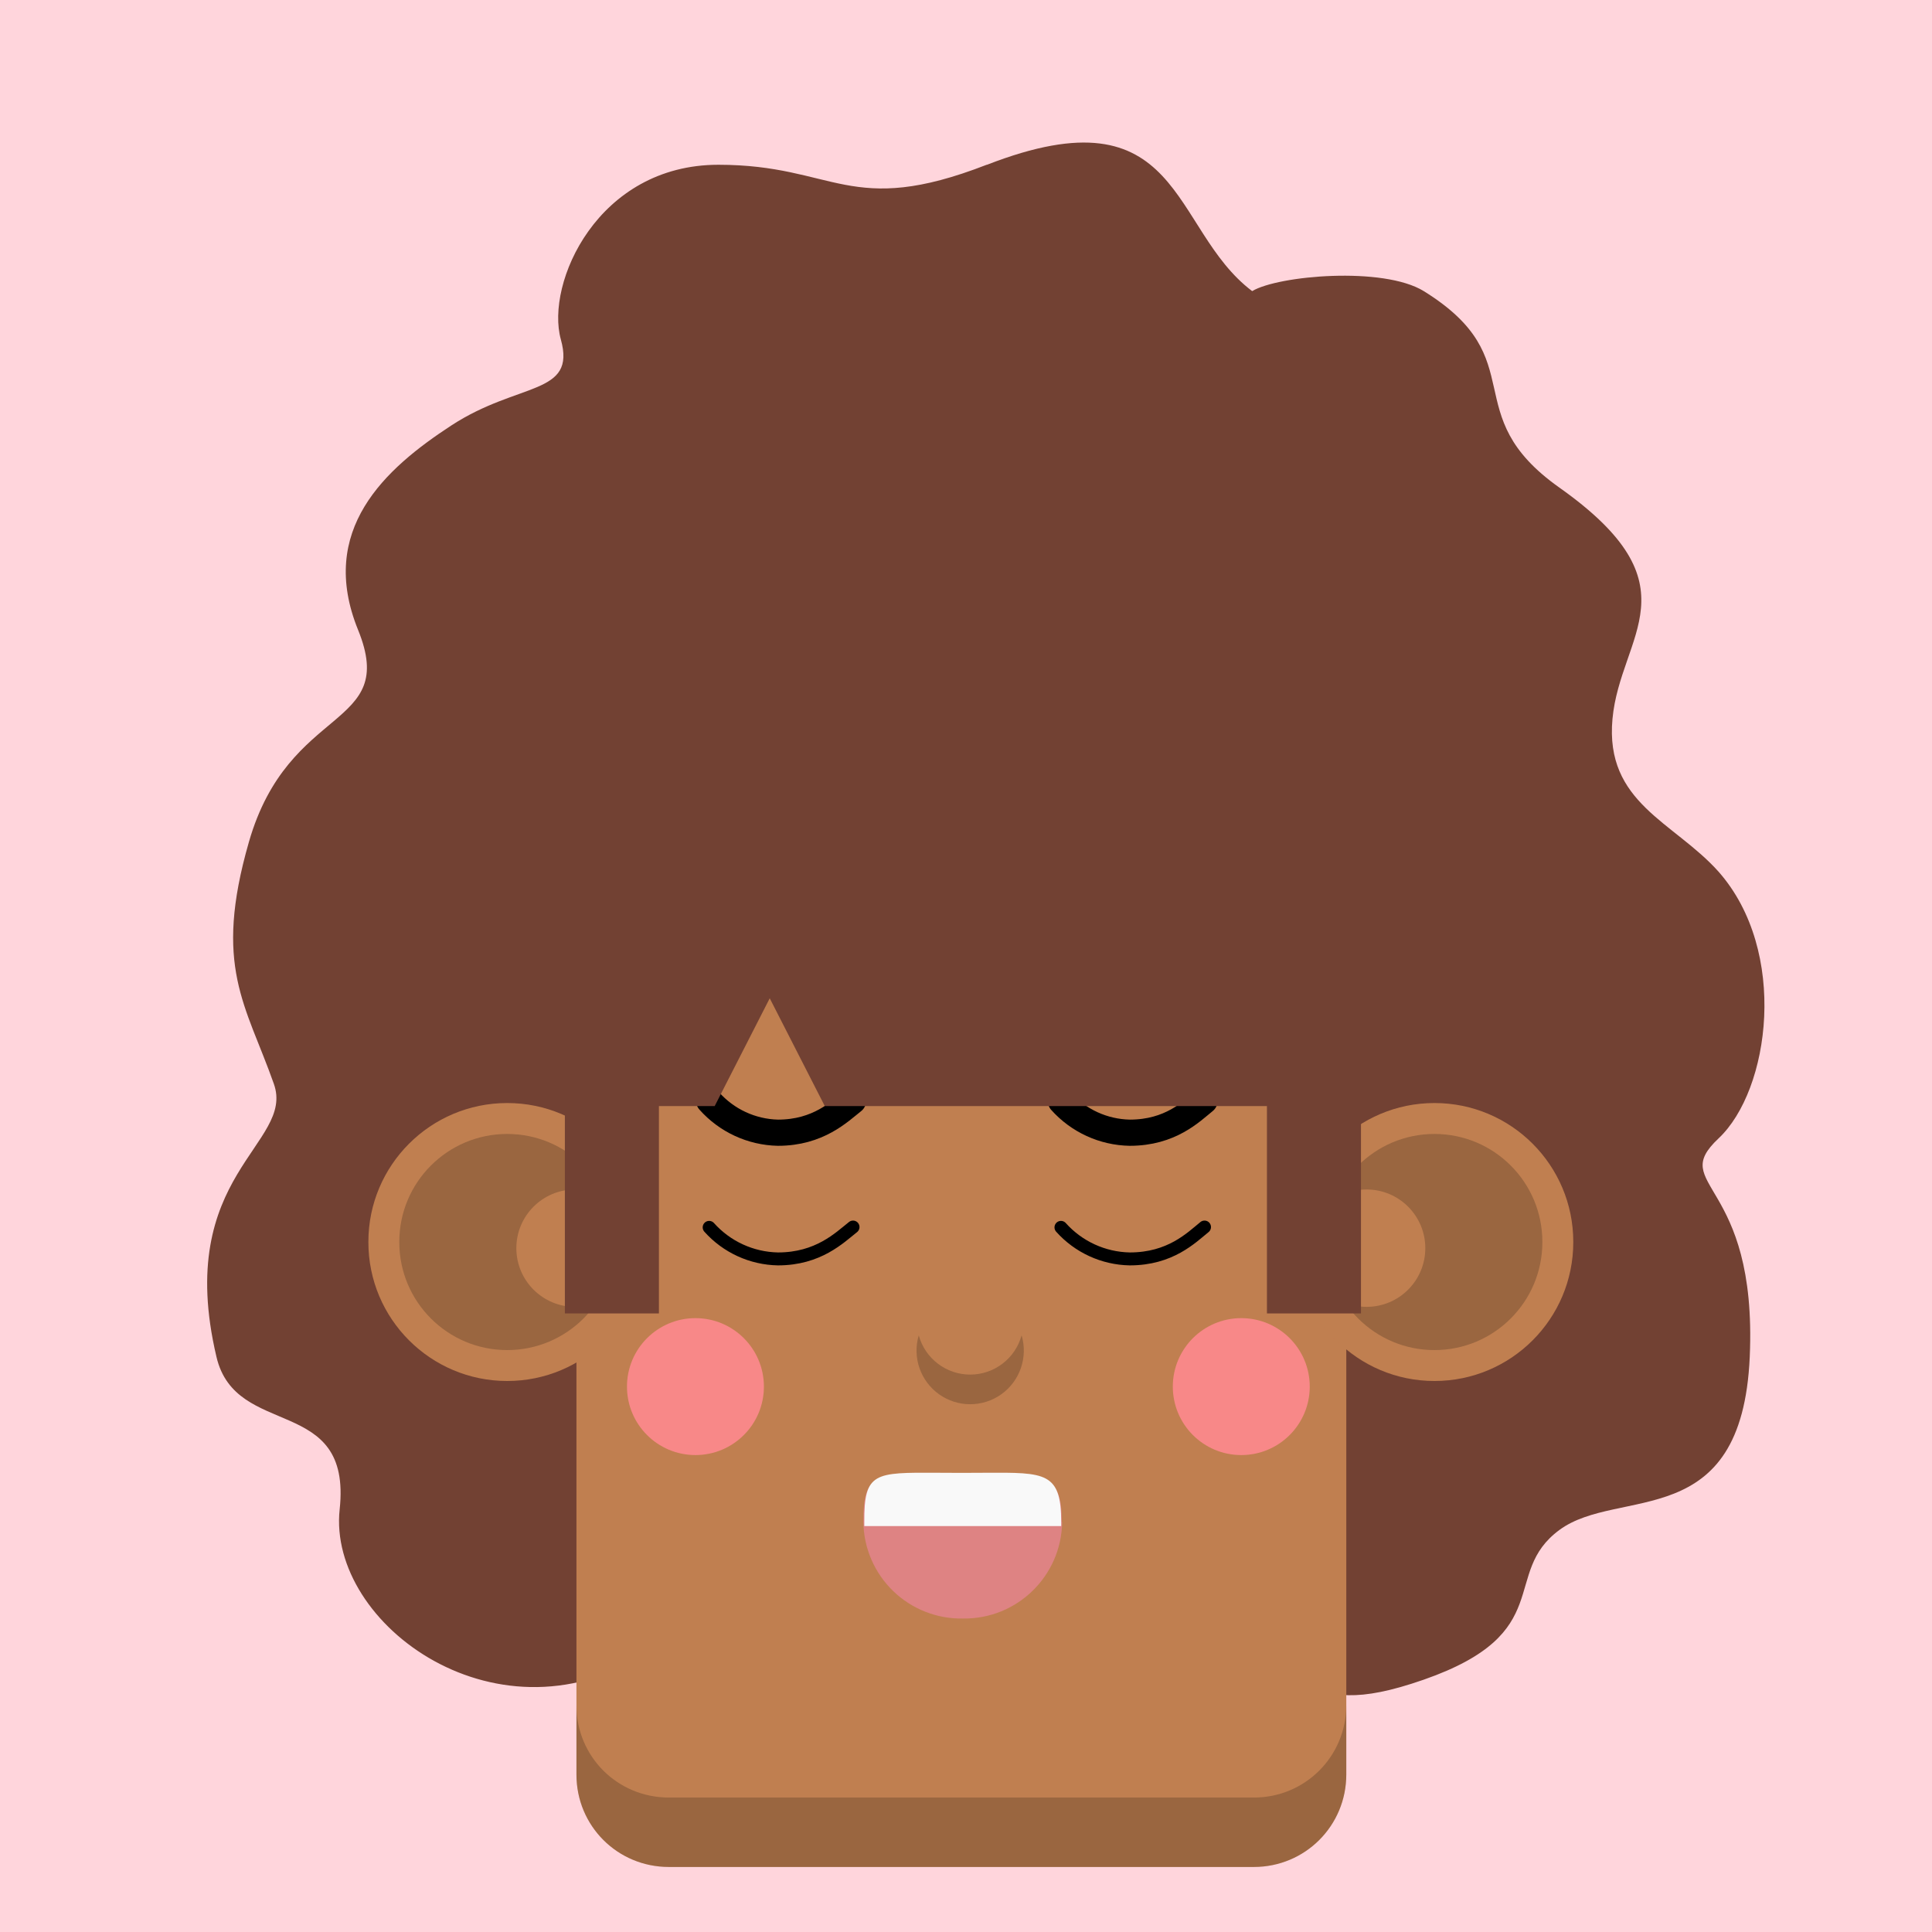
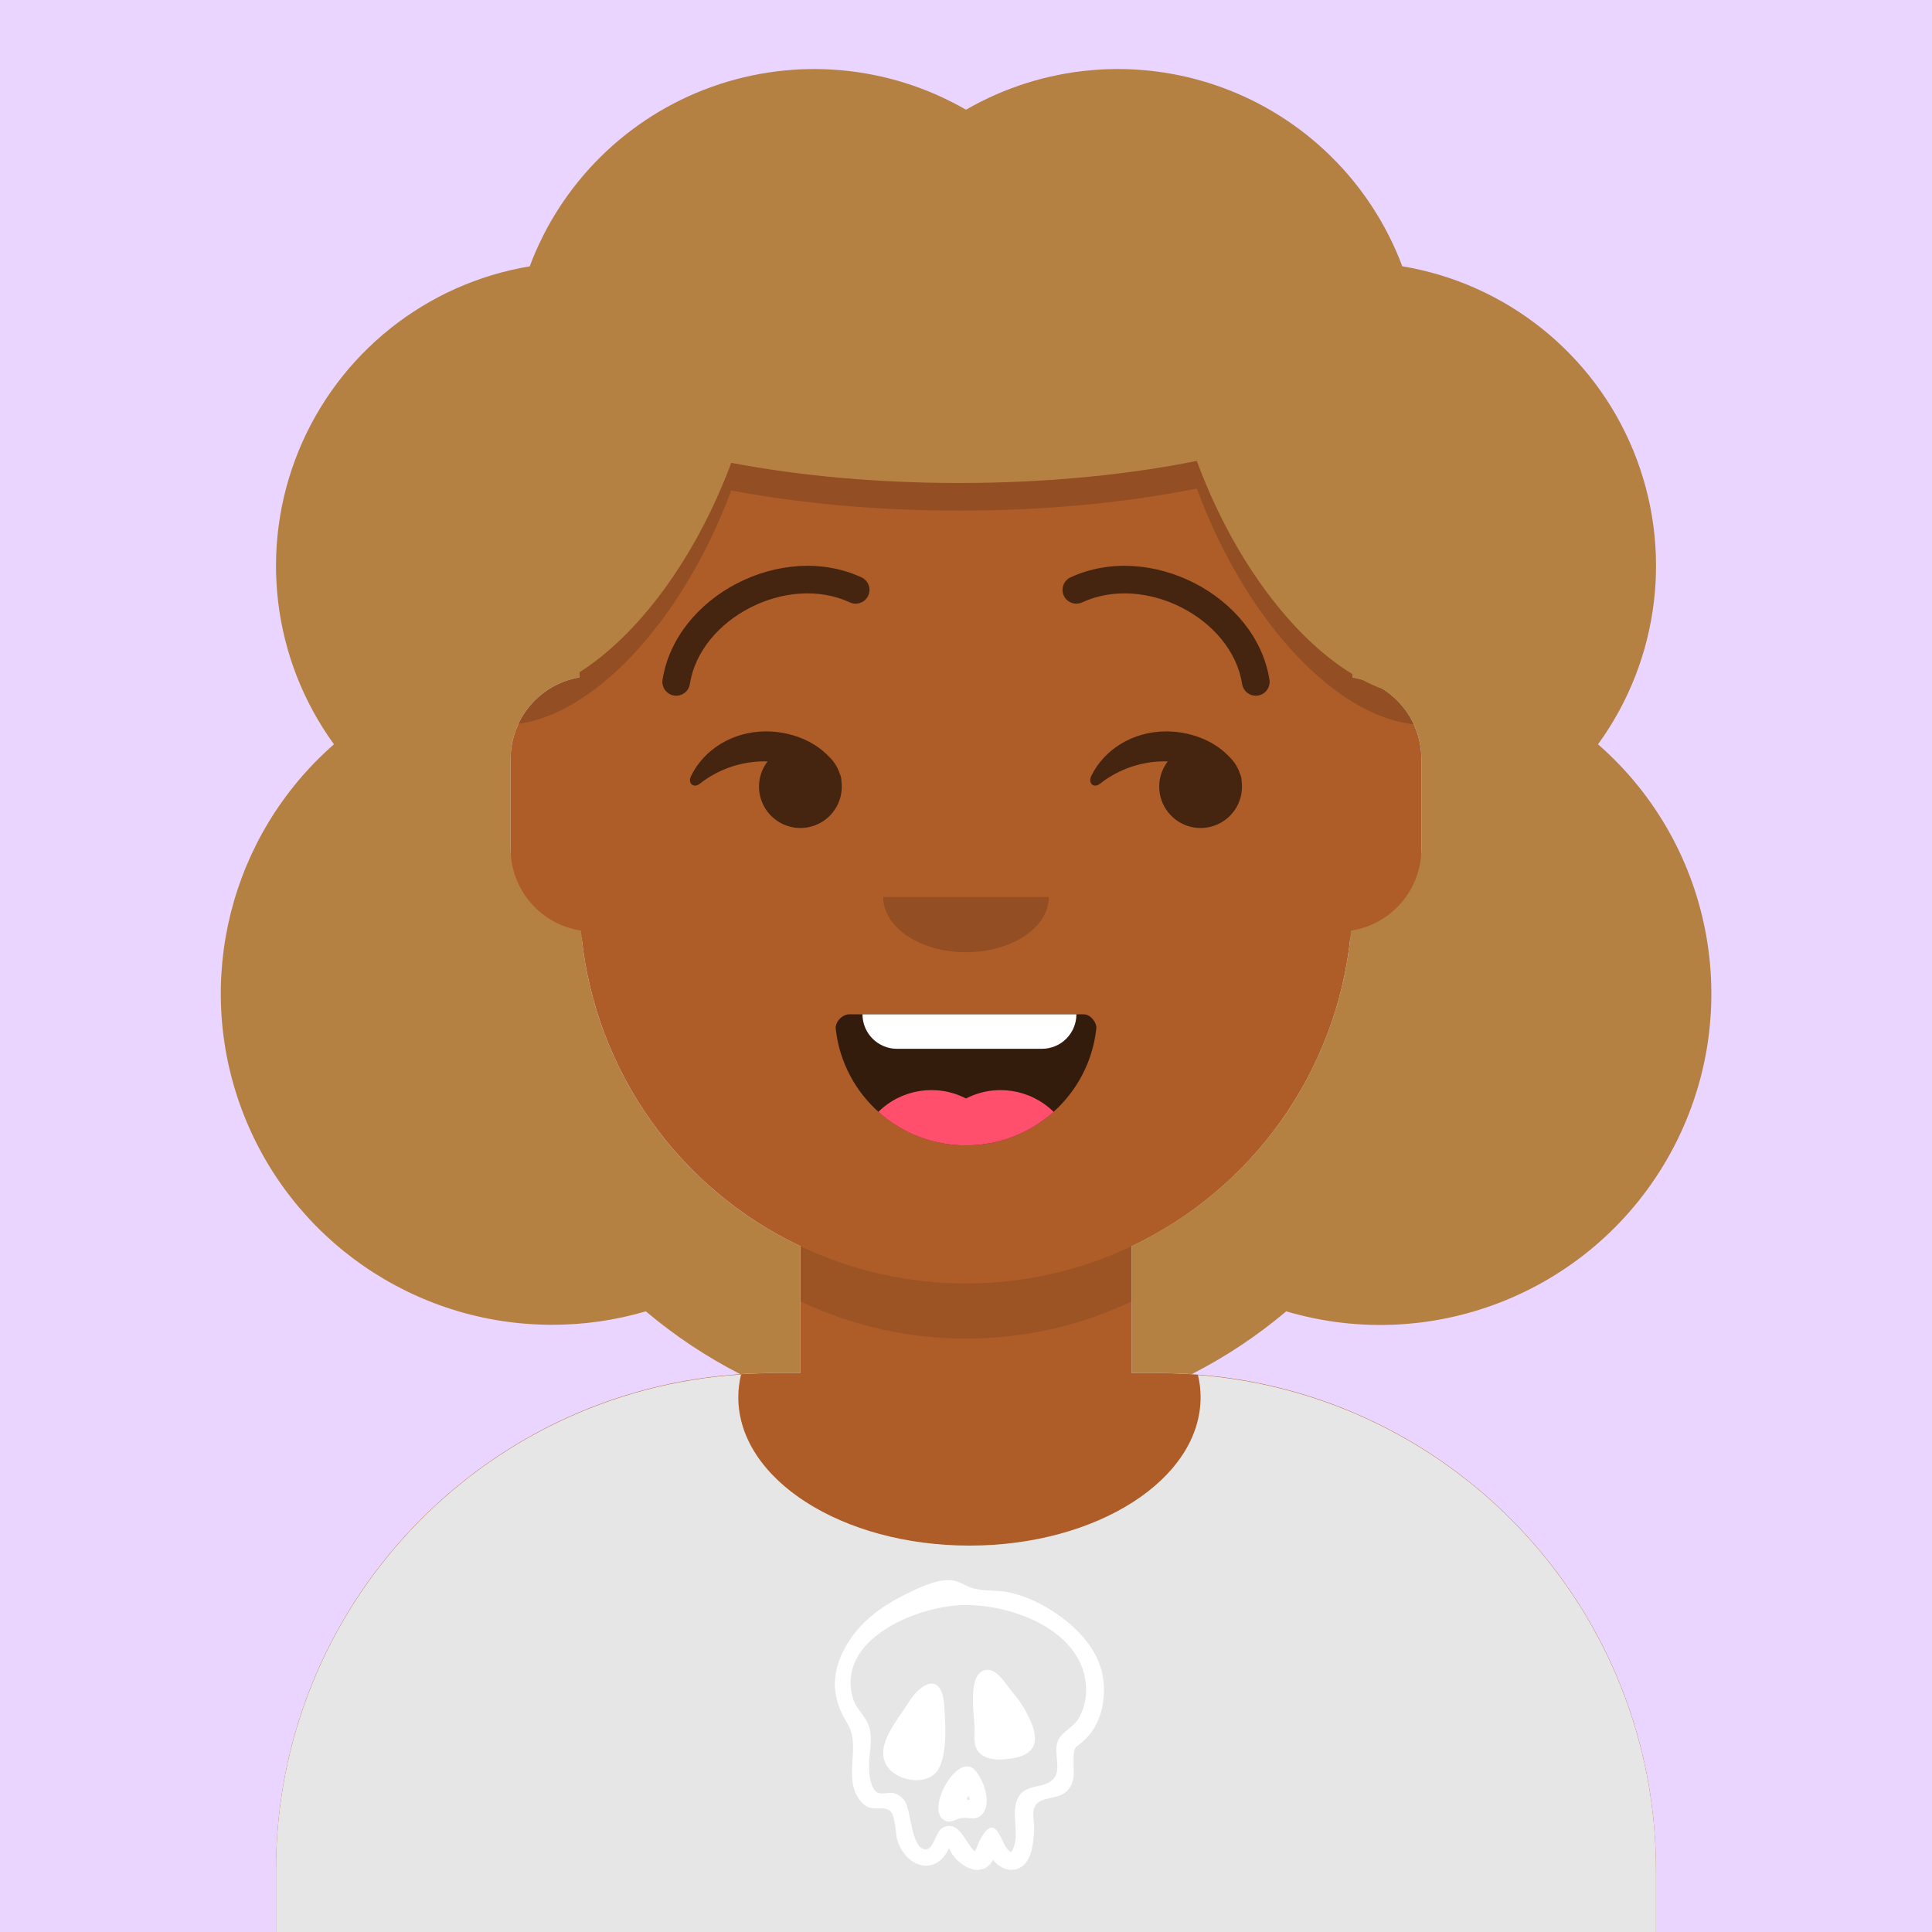
- <svg xmlns="http://www.w3.org/2000/svg" viewBox="0 0 440 440" fill="none" shape-rendering="auto" width="96" height="96">
+ <svg xmlns="http://www.w3.org/2000/svg" viewBox="0 0 280 280" fill="none" shape-rendering="auto" width="96" height="96">
  <mask id="viewboxMask">
-     <rect width="440" height="440" rx="0" ry="0" x="0" y="0" fill="#fff" />
+     <rect width="280" height="280" rx="0" ry="0" x="0" y="0" fill="#fff" />
  </mask>
  <g mask="url(#viewboxMask)">
-     <rect fill="#ffd5dc" width="440" height="440" x="0" y="0" />
-     <g transform="matrix(.71048 0 0 .71048 24 2)">
-       <path d="M282.6 50c63-24.5 58.5 20.5 85 40.5 8.3-5 42-8 55 0 35.5 22 10 39.3 43.5 63 44.5 31.5 19.5 47.1 17 74.1-2.5 27 19.7 33 34 49 22.5 25.5 16.5 70 0 85.5s12.5 13 10 70-42 41.5-61 55.5-.5 33-43.5 48-32.5-8.5-92-9.5c-37-.6-39.5 35-92 21.5-27.1-7-29-44.6-63.5-21.5-48.5 32.5-104-8.1-100-45.1s-33.3-22.3-39.5-48.9C21.8 373.6 60.9 364 54 344.6c-9-25.5-19.5-37.5-8-77.5 12.8-44.6 48-36 35-68s8.5-51.6 30-65.6c21.5-14 40-9.5 35-27.5s11.8-56 50.5-56c37.5 0 42 17.1 86 0Z" fill="#724133" />
-     </g>
-     <g transform="translate(81.7 150.7) scale(.71856)">
-       <path d="M69 111.3C69 95 82 82 98.3 82h185.4C300 82 313 95 313 111.3v241.4c0 16.2-13 29.3-29.3 29.3H98.3C82 382 69 369 69 352.7V111.3Z" fill="#c07f50" />
-       <path d="M69 330.8v22c0 16.1 13 29.2 29.3 29.2h185.4c16.2 0 29.3-13 29.3-29.3v-22c0 16.2-13 29.3-29.3 29.3H98.3C82 360 69 347 69 330.8Z" fill="#000" fill-opacity=".2" />
-     </g>
-     <g transform="translate(199.5 333.4) scale(.71856)">
-       <path d="M59 18.4A31 31 0 0 1 27.6 49 31 31 0 0 1-4 18.4c0-17 4.2-14.9 31.5-14.9 25 0 31.4-2 31.4 14.9Z" fill="#DE8383" />
-       <path fill-rule="evenodd" clip-rule="evenodd" d="M58.8 19.7H-3.7v-1.2C-3.8 2.6-.5 2.7 19.5 2.8a829.2 829.2 0 0 0 15.2 0c19-.1 24-.2 24 15.7v1.2Z" fill="#F9F9F9" />
-     </g>
-     <g transform="translate(280.7 235.4) scale(.71856)">
-       <rect x="20" y="22" width="88" height="88.1" rx="44" fill="#c07f50" />
-       <rect x="29.8" y="31.8" width="68.4" height="68.5" rx="34.2" fill="#000" fill-opacity=".2" />
-       <rect x="23.9" y="49.4" width="37.2" height="37.2" rx="18.6" fill="#c07f50" />
-     </g>
-     <g transform="matrix(-.71856 0 0 .71856 161.5 235.4)">
-       <rect x="20" y="22" width="88" height="88.1" rx="44" fill="#c07f50" />
-       <rect x="29.8" y="31.8" width="68.4" height="68.5" rx="34.2" fill="#000" fill-opacity=".2" />
-       <rect x="23.9" y="49.4" width="37.2" height="37.2" rx="18.6" fill="#c07f50" />
-     </g>
-     <g transform="translate(114.8 215.5) scale(.71856)">
-       <g stroke="#000" stroke-linecap="round">
-         <path d="M222 49c-4.2 3.4-10.8 10.1-23.7 10.1a30 30 0 0 1-21.8-10" stroke-width="8.3" />
-         <path d="M222 89c-4.2 3.4-10.8 10.1-23.7 10.1a30 30 0 0 1-21.8-10" stroke-width="4.1" />
-         <path d="M110.6 49c-4.3 3.4-11 10.1-23.8 10.1A30 30 0 0 1 65 49" stroke-width="8.3" />
-         <path d="M110.6 89c-4.3 3.4-11 10.1-23.8 10.1a30 30 0 0 1-21.8-10" stroke-width="4.1" />
+     <rect fill="#e9d5ff" width="280" height="280" x="0" y="0" />
+     <g transform="translate(8)">
+       <path d="M132 36a56 56 0 0 0-56 56v6.17A12 12 0 0 0 66 110v14a12 12 0 0 0 10.3 11.88 56.04 56.04 0 0 0 31.7 44.73v18.4h-4a72 72 0 0 0-72 72v9h200v-9a72 72 0 0 0-72-72h-4v-18.39a56.04 56.04 0 0 0 31.7-44.73A12 12 0 0 0 198 124v-14a12 12 0 0 0-10-11.83V92a56 56 0 0 0-56-56Z" fill="#ae5d29" />
+       <path d="M108 180.61v8a55.79 55.79 0 0 0 24 5.39c8.59 0 16.73-1.93 24-5.39v-8a55.79 55.79 0 0 1-24 5.39 55.79 55.79 0 0 1-24-5.39Z" fill="#000" fill-opacity=".1" />
+       <g transform="translate(0 170)">
+         <path d="M132.5 54C151 54 166 44.37 166 32.5c0-1.1-.13-2.18-.38-3.23A72 72 0 0 1 232 101.05V110H32v-8.95A72 72 0 0 1 99.4 29.2a14.1 14.1 0 0 0-.4 3.3C99 44.37 114 54 132.5 54Z" fill="#e6e6e6" />
+         <g transform="translate(77 58)">
+           <g fill-rule="evenodd" clip-rule="evenodd" fill="#fff">
+             <path d="M72.34 18.04a8.66 8.66 0 0 1-1 2.99c-.71 1.21-2.02 1.7-2.78 2.82-1.19 1.75.4 4.27-.78 5.83-1.27 1.68-4.14.67-5.26 2.9-1.18 2.35.53 5.49-.95 7.83-1.47-.37-1.92-5.9-4.19-2.37-1.45 2.25-.47 3.47-2.64.23-.76-1.12-1.62-2.13-3.1-1.39-1.04.52-1.26 2.84-2.21 3.09-2.33.6-2.42-5.62-3.21-6.8a2.8 2.8 0 0 0-1.62-1.28c-.67-.2-1.87.22-2.43-.1-1.04-.59-1.18-2.55-1.22-3.6-.07-1.93.58-3.91.04-5.83-.45-1.61-1.89-2.6-2.36-4.18C36.1 9.64 47.68 4.89 54.3 4.63c7.74-.3 19.04 4.22 18.04 13.4Zm1.83-5.32c-1.45-3.44-4.65-6.17-7.91-8-1.59-.9-3.3-1.56-5.09-1.95-1.64-.36-3.55-.12-5.12-.58C54.73 1.81 53.9.95 52.35 1c-2.11.07-4.31 1.17-6.16 2.09-3.66 1.8-6.77 4.15-8.73 7.74-2.1 3.86-1.9 7.36.35 10.95 2.15 3.44-.97 8.27 2.17 11.53 1.32 1.37 2.62.37 3.87 1.03.96.5.92 3.46 1.19 4.33 1.2 3.9 5.51 5.4 7.5 1.2.94 2.34 4.66 4.75 6.39 1.68 1.08 1.4 2.95 2 4.38.8 1.35-1.14 1.5-3.76 1.56-5.35.06-1.24-.5-2.77.46-3.66 1.04-.98 3.2-.57 4.37-1.84 1.34-1.45.78-3.14.89-4.87.1-1.75.41-1.3 1.7-2.56 2.9-2.81 3.38-7.8 1.88-11.35Z" />
+             <path d="M50.42 29.12c2.02-1.82 1.6-7.4 1.42-9.96-.31-4.86-3.35-3.4-5.2-.38-1.4 2.3-4.77 6-3.26 8.88 1.2 2.3 5.18 3.13 7.04 1.46ZM63.8 20.27c-1.04-1.92-1.43-2.2-2.66-3.78-.8-1.01-1.9-2.8-3.4-2.44-2.59.62-1.53 6.6-1.5 8.4.02 1.36-.28 2.76.85 3.73 1.15.98 3.05.9 4.44.69 4.26-.64 4.06-3.26 2.26-6.6ZM55.24 32.83c-.28-.04.08-.36.12-.59.19.62.33.65-.12.59Zm1.04-4.31c-2.61-2.77-7.57 6.4-4.08 7.43.8.23 1.4-.37 2.16-.47 1.1-.16 2.02.48 2.97-.53 1.5-1.58.2-5.1-1.05-6.43Z" />
+           </g>
+         </g>
      </g>
-     </g>
-     <g transform="translate(127.7 288.7) scale(.71856)">
-       <g fill="#F88888">
-         <rect x="21" y="16" width="43.4" height="43.4" rx="21.7" />
-         <rect x="194" y="16" width="43.4" height="43.4" rx="21.7" />
+       <g transform="translate(78 134)">
+         <path fill-rule="evenodd" clip-rule="evenodd" d="M35.12 15.13a19 19 0 0 0 37.77-.09c.08-.77-.77-2.04-1.85-2.04H37.1C36 13 35 14.18 35.12 15.13Z" fill="#000" fill-opacity=".7" />
+         <path d="M70 13H39a5 5 0 0 0 5 5h21a5 5 0 0 0 5-5Z" fill="#fff" />
+         <path d="M66.7 27.14A10.96 10.96 0 0 0 54 25.2a10.95 10.95 0 0 0-12.7 1.94A18.93 18.93 0 0 0 54 32c4.88 0 9.33-1.84 12.7-4.86Z" fill="#FF4F6D" />
      </g>
-     </g>
-     <g transform="translate(193 279.4) scale(.71856)">
-       <path d="M22.6 34.4a17 17 0 1 0 32.6 0 16.9 16.9 0 0 1-32.6 0Z" fill="#000" fill-opacity=".2" />
-     </g>
-     <g transform="matrix(.52237 0 0 .52237 122.9 244.8)">
-       <path d="M52 8H11v96h41V8Z" fill="#724133" />
-     </g>
-     <g transform="matrix(-.52237 0 0 .52237 315.7 244.8)">
-       <path d="M52 8H11v96h41V8Z" fill="#724133" />
-     </g>
-     <g transform="matrix(.52237 0 0 .52237 108.7 145.6)">
-       <path d="M384.9 132.5a185.5 185.5 0 0 1 14.1 71H151.5l-24-47-24 47H28a185.5 185.5 0 0 1 356.9-71Z" fill="#724133" />
+       <g transform="translate(104 122)">
+         <path fill-rule="evenodd" clip-rule="evenodd" d="M16 8c0 4.42 5.37 8 12 8s12-3.58 12-8" fill="#000" fill-opacity=".16" />
+       </g>
+       <g transform="translate(76 90)">
+         <path d="M27 16c-4.84 0-9 2.65-10.84 6.45-.54 1.1.39 1.85 1.28 1.12a15.13 15.13 0 0 1 9.8-3.22 6 6 0 1 0 10.7 2.8 2 2 0 0 0-.12-.74l-.15-.38a6 6 0 0 0-1.64-2.48C33.9 17.32 30.5 16 27 16ZM85 16c-4.84 0-9 2.65-10.84 6.45-.54 1.1.39 1.85 1.28 1.12a15.13 15.13 0 0 1 9.8-3.22 6 6 0 1 0 10.7 2.8 2 2 0 0 0-.12-.74l-.15-.38a6 6 0 0 0-1.64-2.48C91.9 17.32 88.5 16 85 16Z" fill="#000" fill-opacity=".6" />
+       </g>
+       <g transform="translate(76 82)">
+         <path d="M15.98 17.13C17.48 7.6 30.06 1.1 39.16 5.3a2 2 0 1 0 1.68-3.63c-11.5-5.3-26.9 2.66-28.82 14.84a2 2 0 0 0 3.96.63ZM96.02 17.13C94.52 7.6 81.94 1.1 72.84 5.3a2 2 0 1 1-1.68-3.63c11.5-5.3 26.9 2.66 28.82 14.84a2 2 0 0 1-3.96.63Z" fill="#000" fill-opacity=".6" />
+       </g>
+       <g transform="translate(-1)">
+         <path d="M67 105.02c11.38-.72 24.68-14.4 31.98-33.94C108.78 72.94 120.04 74 132 74c12.55 0 24.31-1.16 34.45-3.2 7.38 19.96 21.01 33.87 32.55 34.24V88a66 66 0 0 0-38-59.78A183.64 183.64 0 0 0 132 26c-9.2 0-17.99.63-26.02 1.76A66.01 66.01 0 0 0 67 88v17.02Z" fill="#000" fill-opacity=".16" />
+         <path d="M73 192a48 48 0 0 0 13.6-1.95 72.08 72.08 0 0 0 13.68 9.1c1.56-.1 3.13-.15 4.72-.15h4v-18.39a56.03 56.03 0 0 1-31.8-45.74A12 12 0 0 1 67 123v-13a12 12 0 0 1 10-11.83v-.75c8.46-5.38 16.75-16.36 21.98-30.34C108.78 68.94 120.04 70 132 70c12.55 0 24.31-1.16 34.45-3.2C171.76 81.17 180.32 92.4 189 97.7v.46c.44.07.87.17 1.29.29a24.4 24.4 0 0 0 3.23 1.47A11.99 11.99 0 0 1 199 110v13a12 12 0 0 1-10.2 11.87A56.03 56.03 0 0 1 157 180.6V199h4c1.59 0 3.16.05 4.72.15a72.08 72.08 0 0 0 13.69-9.1 48 48 0 0 0 45.19-82.18 44.01 44.01 0 0 0-28.37-69.28A44.02 44.02 0 0 0 133 15.9a44.02 44.02 0 0 0-63.23 22.7 44.01 44.01 0 0 0-28.37 69.27A48 48 0 0 0 73 192Z" fill="#b58143" />
+       </g>
+       <g transform="translate(49 72)" />
+       <g transform="translate(62 42)" />
    </g>
  </g>
</svg>
